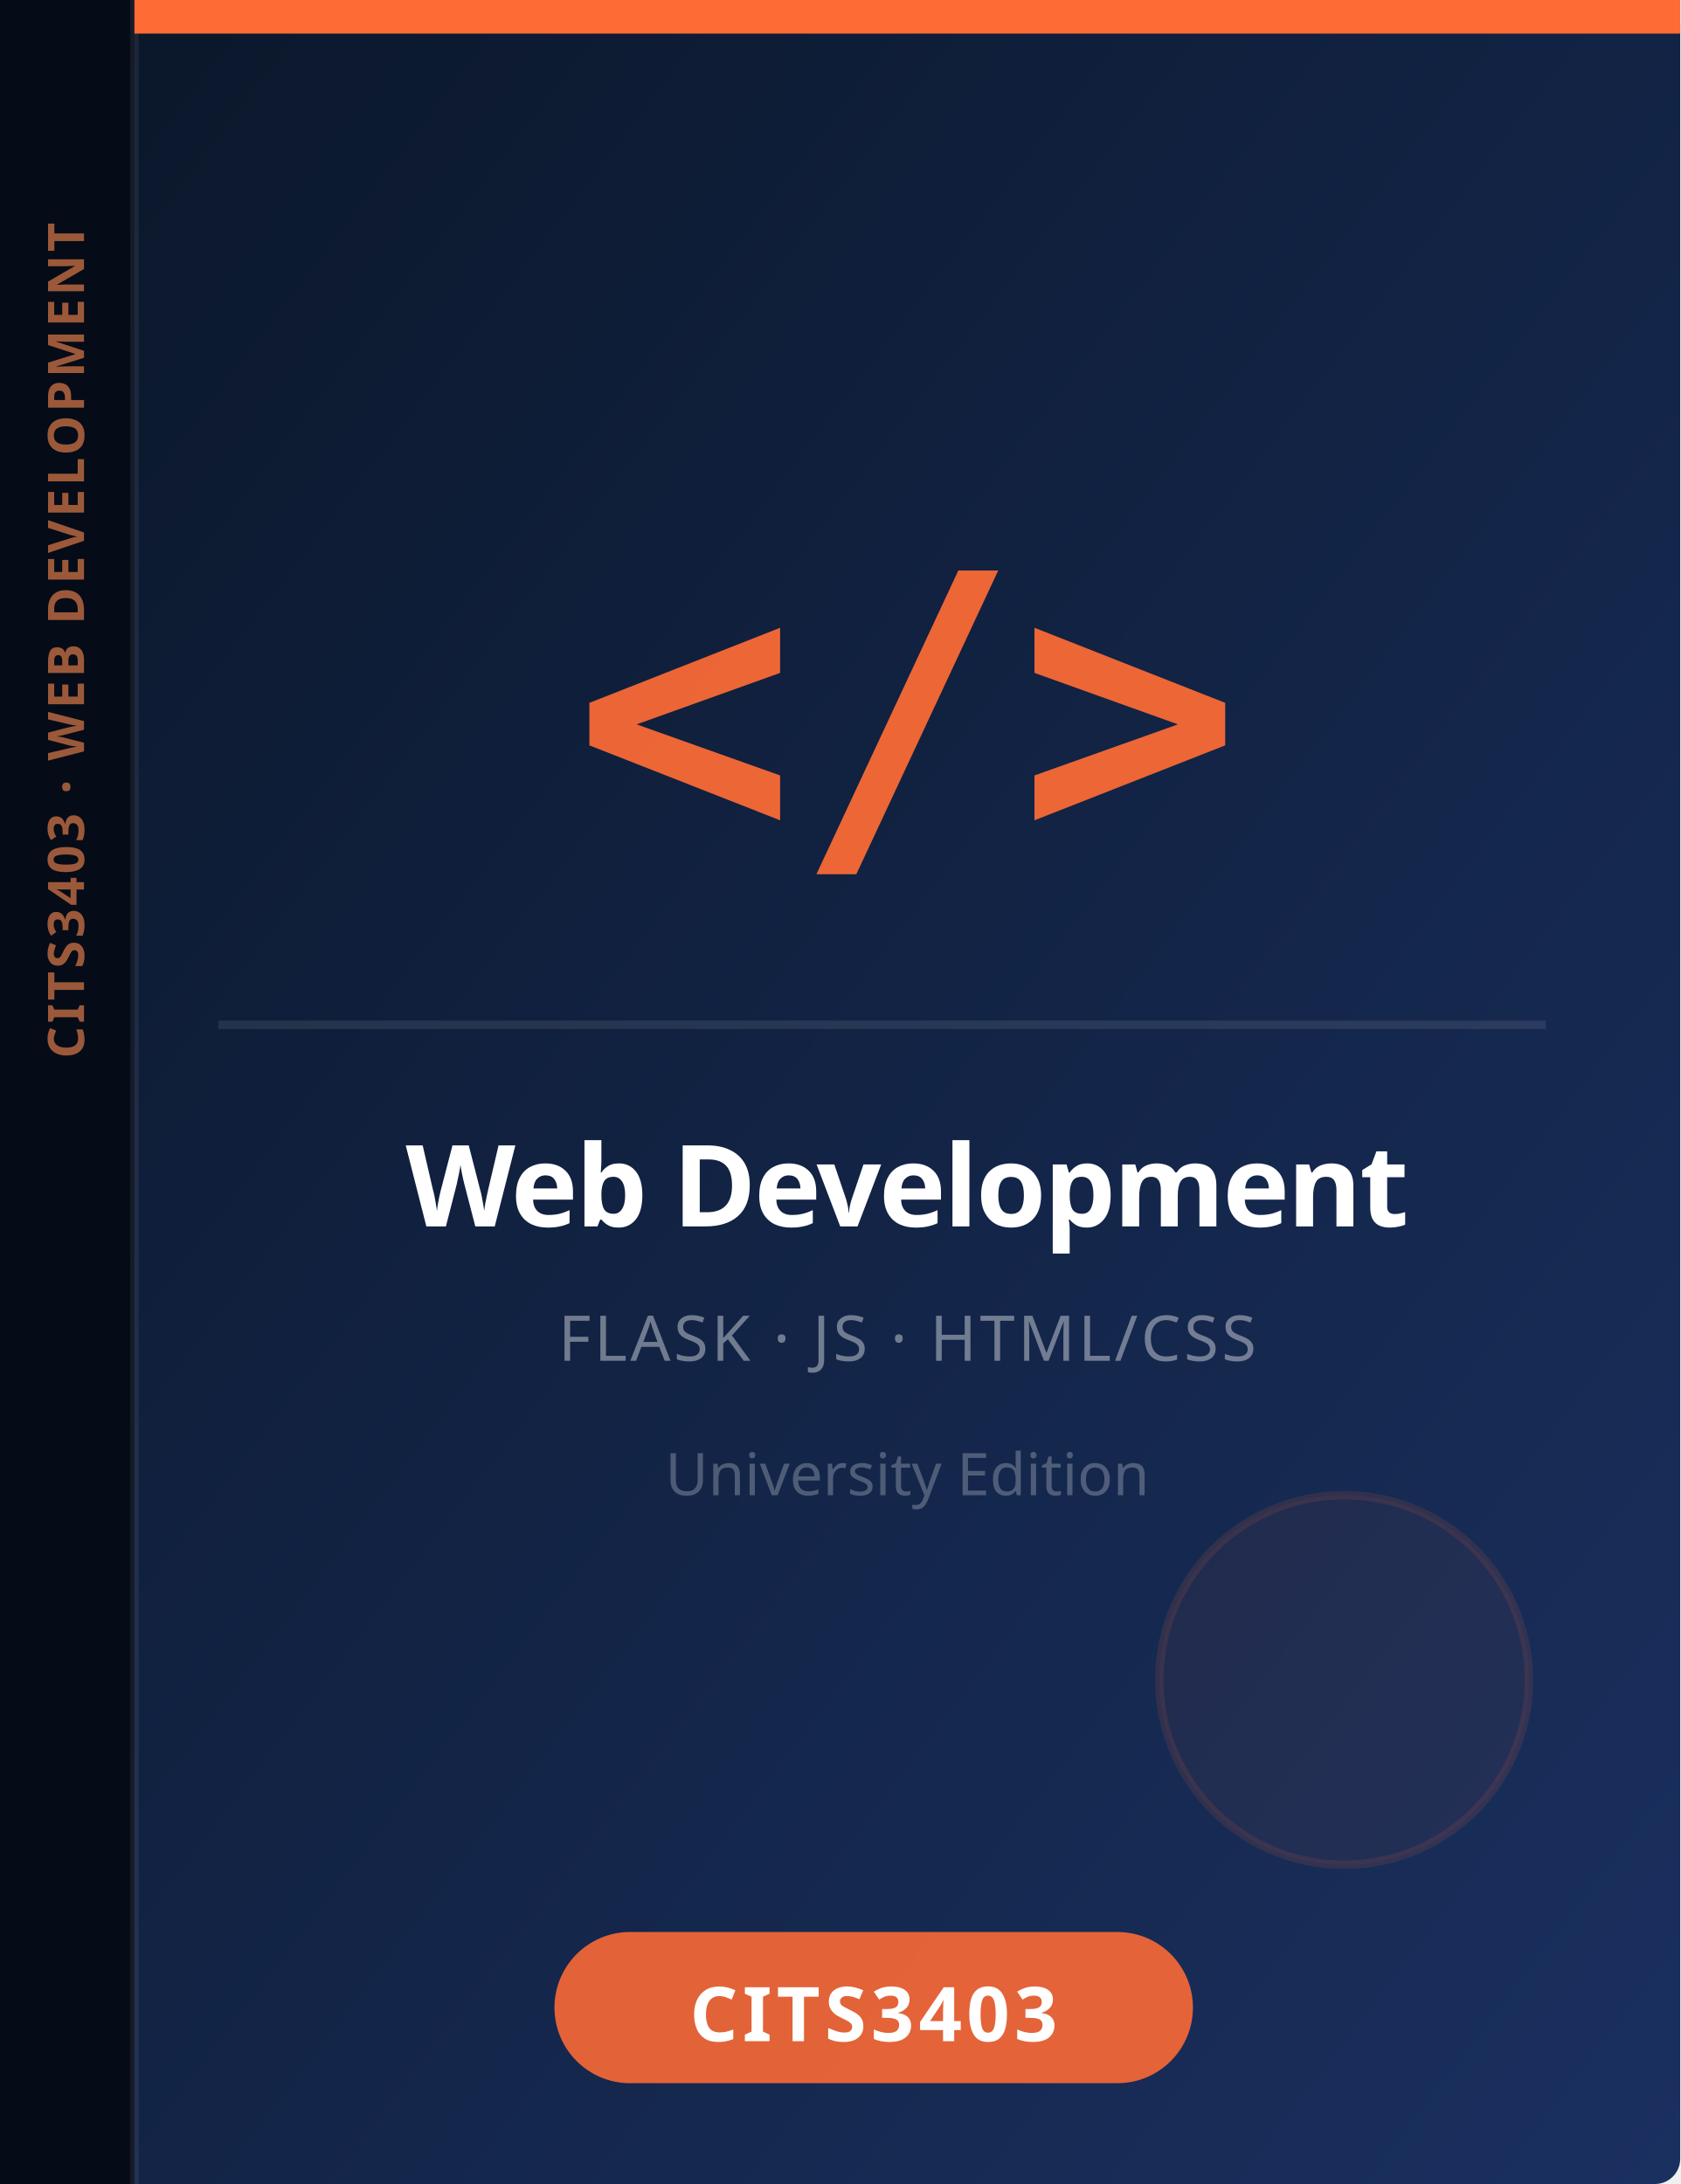
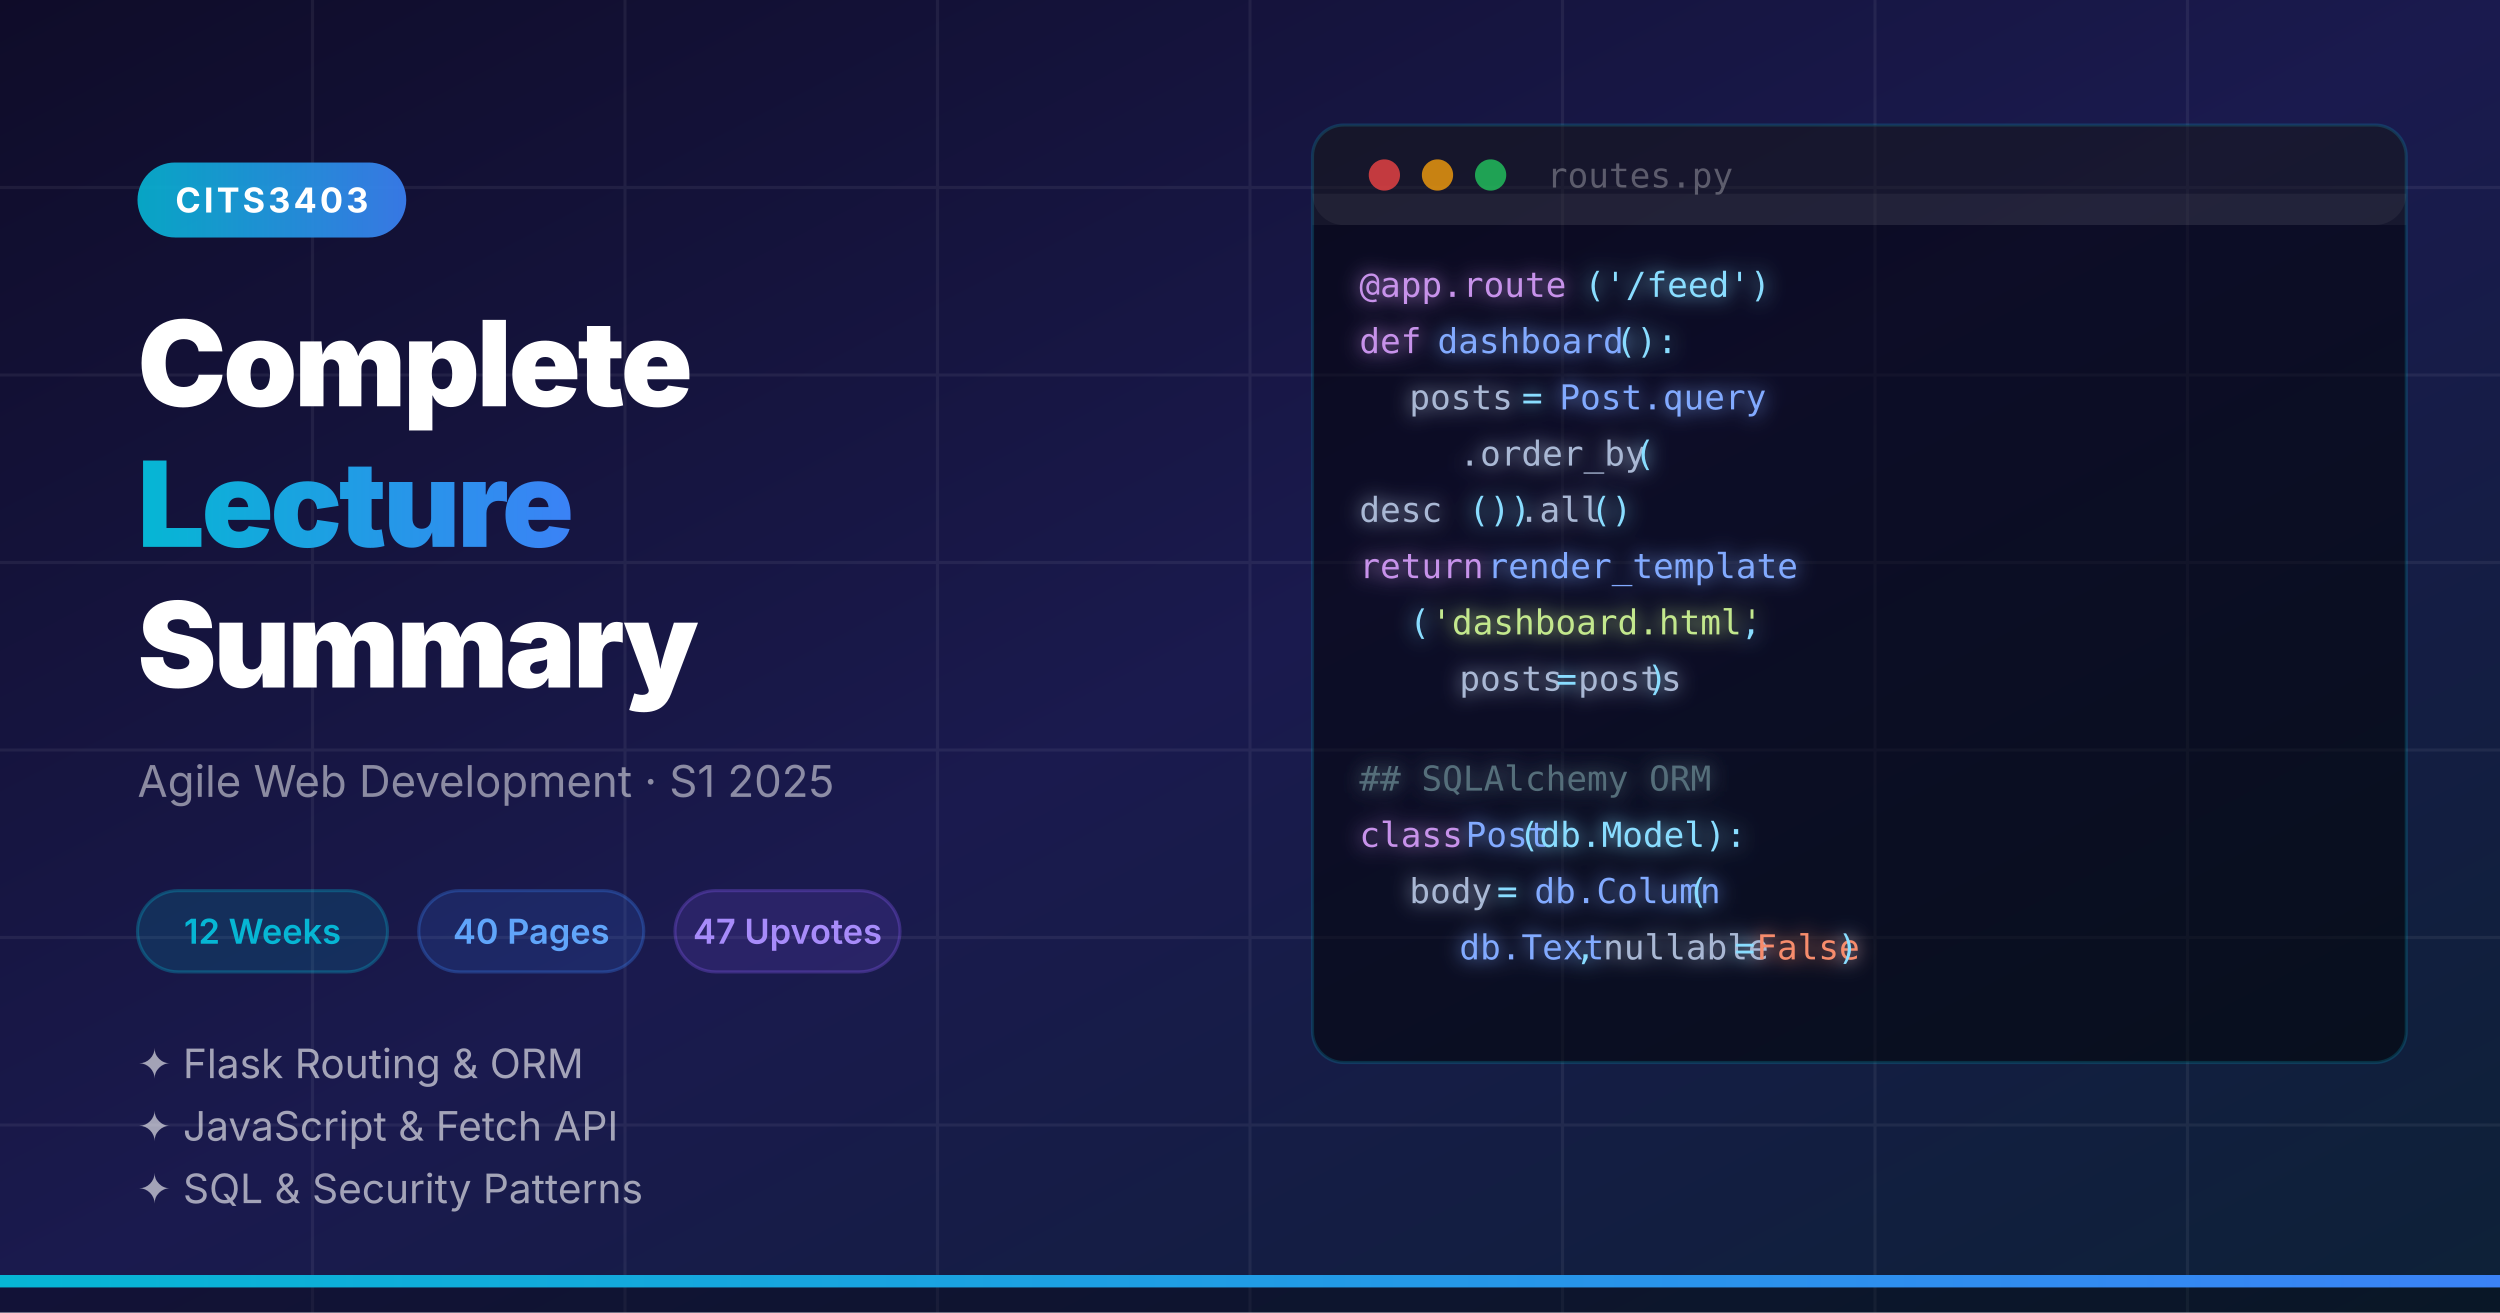
- <svg xmlns="http://www.w3.org/2000/svg" viewBox="0 0 200 260" width="200" height="260">
+ <svg xmlns="http://www.w3.org/2000/svg" viewBox="0 0 800 420" width="800" height="420">
  <defs>
    <linearGradient id="bg" x1="0" y1="0" x2="1" y2="1">
-       <stop offset="0%" stop-color="#0a1628" />
-       <stop offset="100%" stop-color="#1a3060" />
+       <stop offset="0%" stop-color="#0f0c29" />
+       <stop offset="50%" stop-color="#1a1a4e" />
+       <stop offset="100%" stop-color="#0d2137" />
    </linearGradient>
+     <linearGradient id="accent" x1="0" y1="0" x2="1" y2="0">
+       <stop offset="0%" stop-color="#06b6d4" />
+       <stop offset="100%" stop-color="#3b82f6" />
+     </linearGradient>
+     <filter id="glow">
+       <feGaussianBlur stdDeviation="3" result="blur" />
+       <feMerge>
+         <feMergeNode in="blur" />
+         <feMergeNode in="SourceGraphic" />
+       </feMerge>
+     </filter>
  </defs>
-   <rect width="200" height="260" fill="url(#bg)" rx="3" />
-   <rect width="16" height="260" fill="#050c18" rx="3 0 0 3" />
-   <line x1="16" y1="0" x2="16" y2="260" stroke="rgba(255,255,255,0.07)" stroke-width="1" />
-   <text x="-126" y="10" transform="rotate(-90)" fill="rgba(255,140,80,0.6)" font-family="sans-serif" font-size="6" font-weight="700" letter-spacing="0.06em">CITS3403 · WEB DEVELOPMENT</text>
-   <rect x="16" y="0" width="184" height="4" fill="#ff6b35" />
-   <text x="108" y="100" text-anchor="middle" fill="#ff6b35" font-family="monospace" font-size="44" font-weight="700" opacity="0.92">&lt;/&gt;</text>
-   <line x1="26" y1="122" x2="184" y2="122" stroke="rgba(255,255,255,0.09)" stroke-width="1" />
-   <text x="108" y="146" text-anchor="middle" fill="#fff" font-family="sans-serif" font-size="13.5" font-weight="800" letter-spacing="-0.02em">Web Development</text>
-   <text x="108" y="162" text-anchor="middle" fill="rgba(255,255,255,0.4)" font-family="sans-serif" font-size="7.5" letter-spacing="0.05em">FLASK · JS · HTML/CSS</text>
-   <text x="108" y="178" text-anchor="middle" fill="rgba(255,255,255,0.25)" font-family="sans-serif" font-size="7">University Edition</text>
-   <rect x="66" y="230" width="76" height="18" rx="9" fill="#ff6b35" opacity="0.88" />
-   <text x="104" y="243" text-anchor="middle" fill="#fff" font-family="sans-serif" font-size="9" font-weight="800" letter-spacing="0.06em">CITS3403</text>
-   <circle cx="160" cy="200" r="22" fill="rgba(255,107,53,0.05)" stroke="rgba(255,107,53,0.12)" stroke-width="1" />
+   <rect width="800" height="420" fill="url(#bg)" />
+   <g opacity="0.06" stroke="#fff" stroke-width="1">
+     <line x1="0" y1="60" x2="800" y2="60" />
+     <line x1="0" y1="120" x2="800" y2="120" />
+     <line x1="0" y1="180" x2="800" y2="180" />
+     <line x1="0" y1="240" x2="800" y2="240" />
+     <line x1="0" y1="300" x2="800" y2="300" />
+     <line x1="0" y1="360" x2="800" y2="360" />
+     <line x1="100" y1="0" x2="100" y2="420" />
+     <line x1="200" y1="0" x2="200" y2="420" />
+     <line x1="300" y1="0" x2="300" y2="420" />
+     <line x1="400" y1="0" x2="400" y2="420" />
+     <line x1="500" y1="0" x2="500" y2="420" />
+     <line x1="600" y1="0" x2="600" y2="420" />
+     <line x1="700" y1="0" x2="700" y2="420" />
+   </g>
+   <rect x="420" y="40" width="350" height="300" rx="10" fill="rgba(0,0,0,0.5)" stroke="rgba(6,182,212,0.2)" stroke-width="1" />
+   <rect x="420" y="40" width="350" height="32" rx="10" fill="rgba(255,255,255,0.05)" />
+   <rect x="420" y="62" width="350" height="10" rx="0" fill="rgba(255,255,255,0.05)" />
+   <circle cx="443" cy="56" r="5" fill="#ef4444" opacity="0.8" />
+   <circle cx="460" cy="56" r="5" fill="#f59e0b" opacity="0.8" />
+   <circle cx="477" cy="56" r="5" fill="#22c55e" opacity="0.8" />
+   <text x="495" y="60" font-family="monospace" font-size="11" fill="rgba(255,255,255,0.3)">routes.py</text>
+   <g font-family="monospace" font-size="11" filter="url(#glow)">
+     <text x="435" y="95" fill="#c792ea">@app.route</text>
+     <text x="507" y="95" fill="#89ddff">('/feed')</text>
+     <text x="435" y="113" fill="#c792ea">def </text>
+     <text x="460" y="113" fill="#82aaff">dashboard</text>
+     <text x="517" y="113" fill="#89ddff">():</text>
+     <text x="451" y="131" fill="#a9b8d4">posts </text>
+     <text x="487" y="131" fill="#89ddff">= </text>
+     <text x="499" y="131" fill="#82aaff">Post.query</text>
+     <text x="467" y="149" fill="#a9b8d4">.order_by</text>
+     <text x="523" y="149" fill="#89ddff">(</text>
+     <text x="435" y="167" fill="#a9b8d4">    desc</text>
+     <text x="470" y="167" fill="#89ddff">())</text>
+     <text x="486" y="167" fill="#a9b8d4">.all</text>
+     <text x="509" y="167" fill="#89ddff">()</text>
+     <text x="435" y="185" fill="#c792ea">return </text>
+     <text x="476" y="185" fill="#82aaff">render_template</text>
+     <text x="451" y="203" fill="#89ddff">(</text>
+     <text x="458" y="203" fill="#c3e88d">'dashboard.html'</text>
+     <text x="557" y="203" fill="#89ddff">,</text>
+     <text x="467" y="221" fill="#a9b8d4">posts</text>
+     <text x="498" y="221" fill="#89ddff">=</text>
+     <text x="505" y="221" fill="#a9b8d4">posts</text>
+     <text x="527" y="221" fill="#89ddff">)</text>
+     <text x="435" y="253" fill="#546e7a">## SQLAlchemy ORM</text>
+     <text x="435" y="271" fill="#c792ea">class </text>
+     <text x="469" y="271" fill="#82aaff">Post</text>
+     <text x="486" y="271" fill="#89ddff">(db.Model):</text>
+     <text x="451" y="289" fill="#a9b8d4">body </text>
+     <text x="479" y="289" fill="#89ddff">= </text>
+     <text x="491" y="289" fill="#82aaff">db.Column</text>
+     <text x="540" y="289" fill="#89ddff">(</text>
+     <text x="467" y="307" fill="#82aaff">db.Text</text>
+     <text x="504" y="307" fill="#89ddff">,</text>
+     <text x="513" y="307" fill="#a9b8d4">nullable</text>
+     <text x="555" y="307" fill="#89ddff">=</text>
+     <text x="562" y="307" fill="#f78c6c">False</text>
+     <text x="588" y="307" fill="#89ddff">)</text>
+   </g>
+   <rect x="44" y="52" width="86" height="24" rx="12" fill="url(#accent)" opacity="0.9" />
+   <text x="87" y="68" font-family="Inter, sans-serif" font-size="11" font-weight="700" fill="#fff" text-anchor="middle" letter-spacing="1">CITS3403</text>
+   <text x="44" y="130" font-family="Inter, sans-serif" font-size="38" font-weight="900" fill="#fff" letter-spacing="-1">Complete</text>
+   <text x="44" y="175" font-family="Inter, sans-serif" font-size="38" font-weight="900" fill="url(#accent)" letter-spacing="-1">Lecture</text>
+   <text x="44" y="220" font-family="Inter, sans-serif" font-size="38" font-weight="900" fill="#fff" letter-spacing="-1">Summary</text>
+   <text x="44" y="255" font-family="Inter, sans-serif" font-size="14" fill="rgba(255,255,255,0.5)">Agile Web Development  ·  S1 2025</text>
+   <g transform="translate(44, 285)">
+     <rect width="80" height="26" rx="13" fill="rgba(6,182,212,0.15)" stroke="rgba(6,182,212,0.3)" stroke-width="1" />
+     <text x="40" y="17" font-family="Inter, sans-serif" font-size="11" font-weight="600" fill="#06b6d4" text-anchor="middle">12 Weeks</text>
+   </g>
+   <g transform="translate(134, 285)">
+     <rect width="72" height="26" rx="13" fill="rgba(59,130,246,0.15)" stroke="rgba(59,130,246,0.3)" stroke-width="1" />
+     <text x="36" y="17" font-family="Inter, sans-serif" font-size="11" font-weight="600" fill="#60a5fa" text-anchor="middle">40 Pages</text>
+   </g>
+   <g transform="translate(216, 285)">
+     <rect width="72" height="26" rx="13" fill="rgba(139,92,246,0.15)" stroke="rgba(139,92,246,0.3)" stroke-width="1" />
+     <text x="36" y="17" font-family="Inter, sans-serif" font-size="11" font-weight="600" fill="#a78bfa" text-anchor="middle">47 Upvotes</text>
+   </g>
+   <g font-family="Inter, sans-serif" font-size="13" fill="rgba(255,255,255,0.6)">
+     <text x="44" y="345">✦  Flask Routing &amp; ORM</text>
+     <text x="44" y="365">✦  JavaScript &amp; Fetch API</text>
+     <text x="44" y="385">✦  SQL &amp; Security Patterns</text>
+   </g>
+   <rect x="0" y="408" width="800" height="4" fill="url(#accent)" />
+   <rect x="0" y="412" width="800" height="8" fill="rgba(0,0,0,0.3)" />
</svg>
